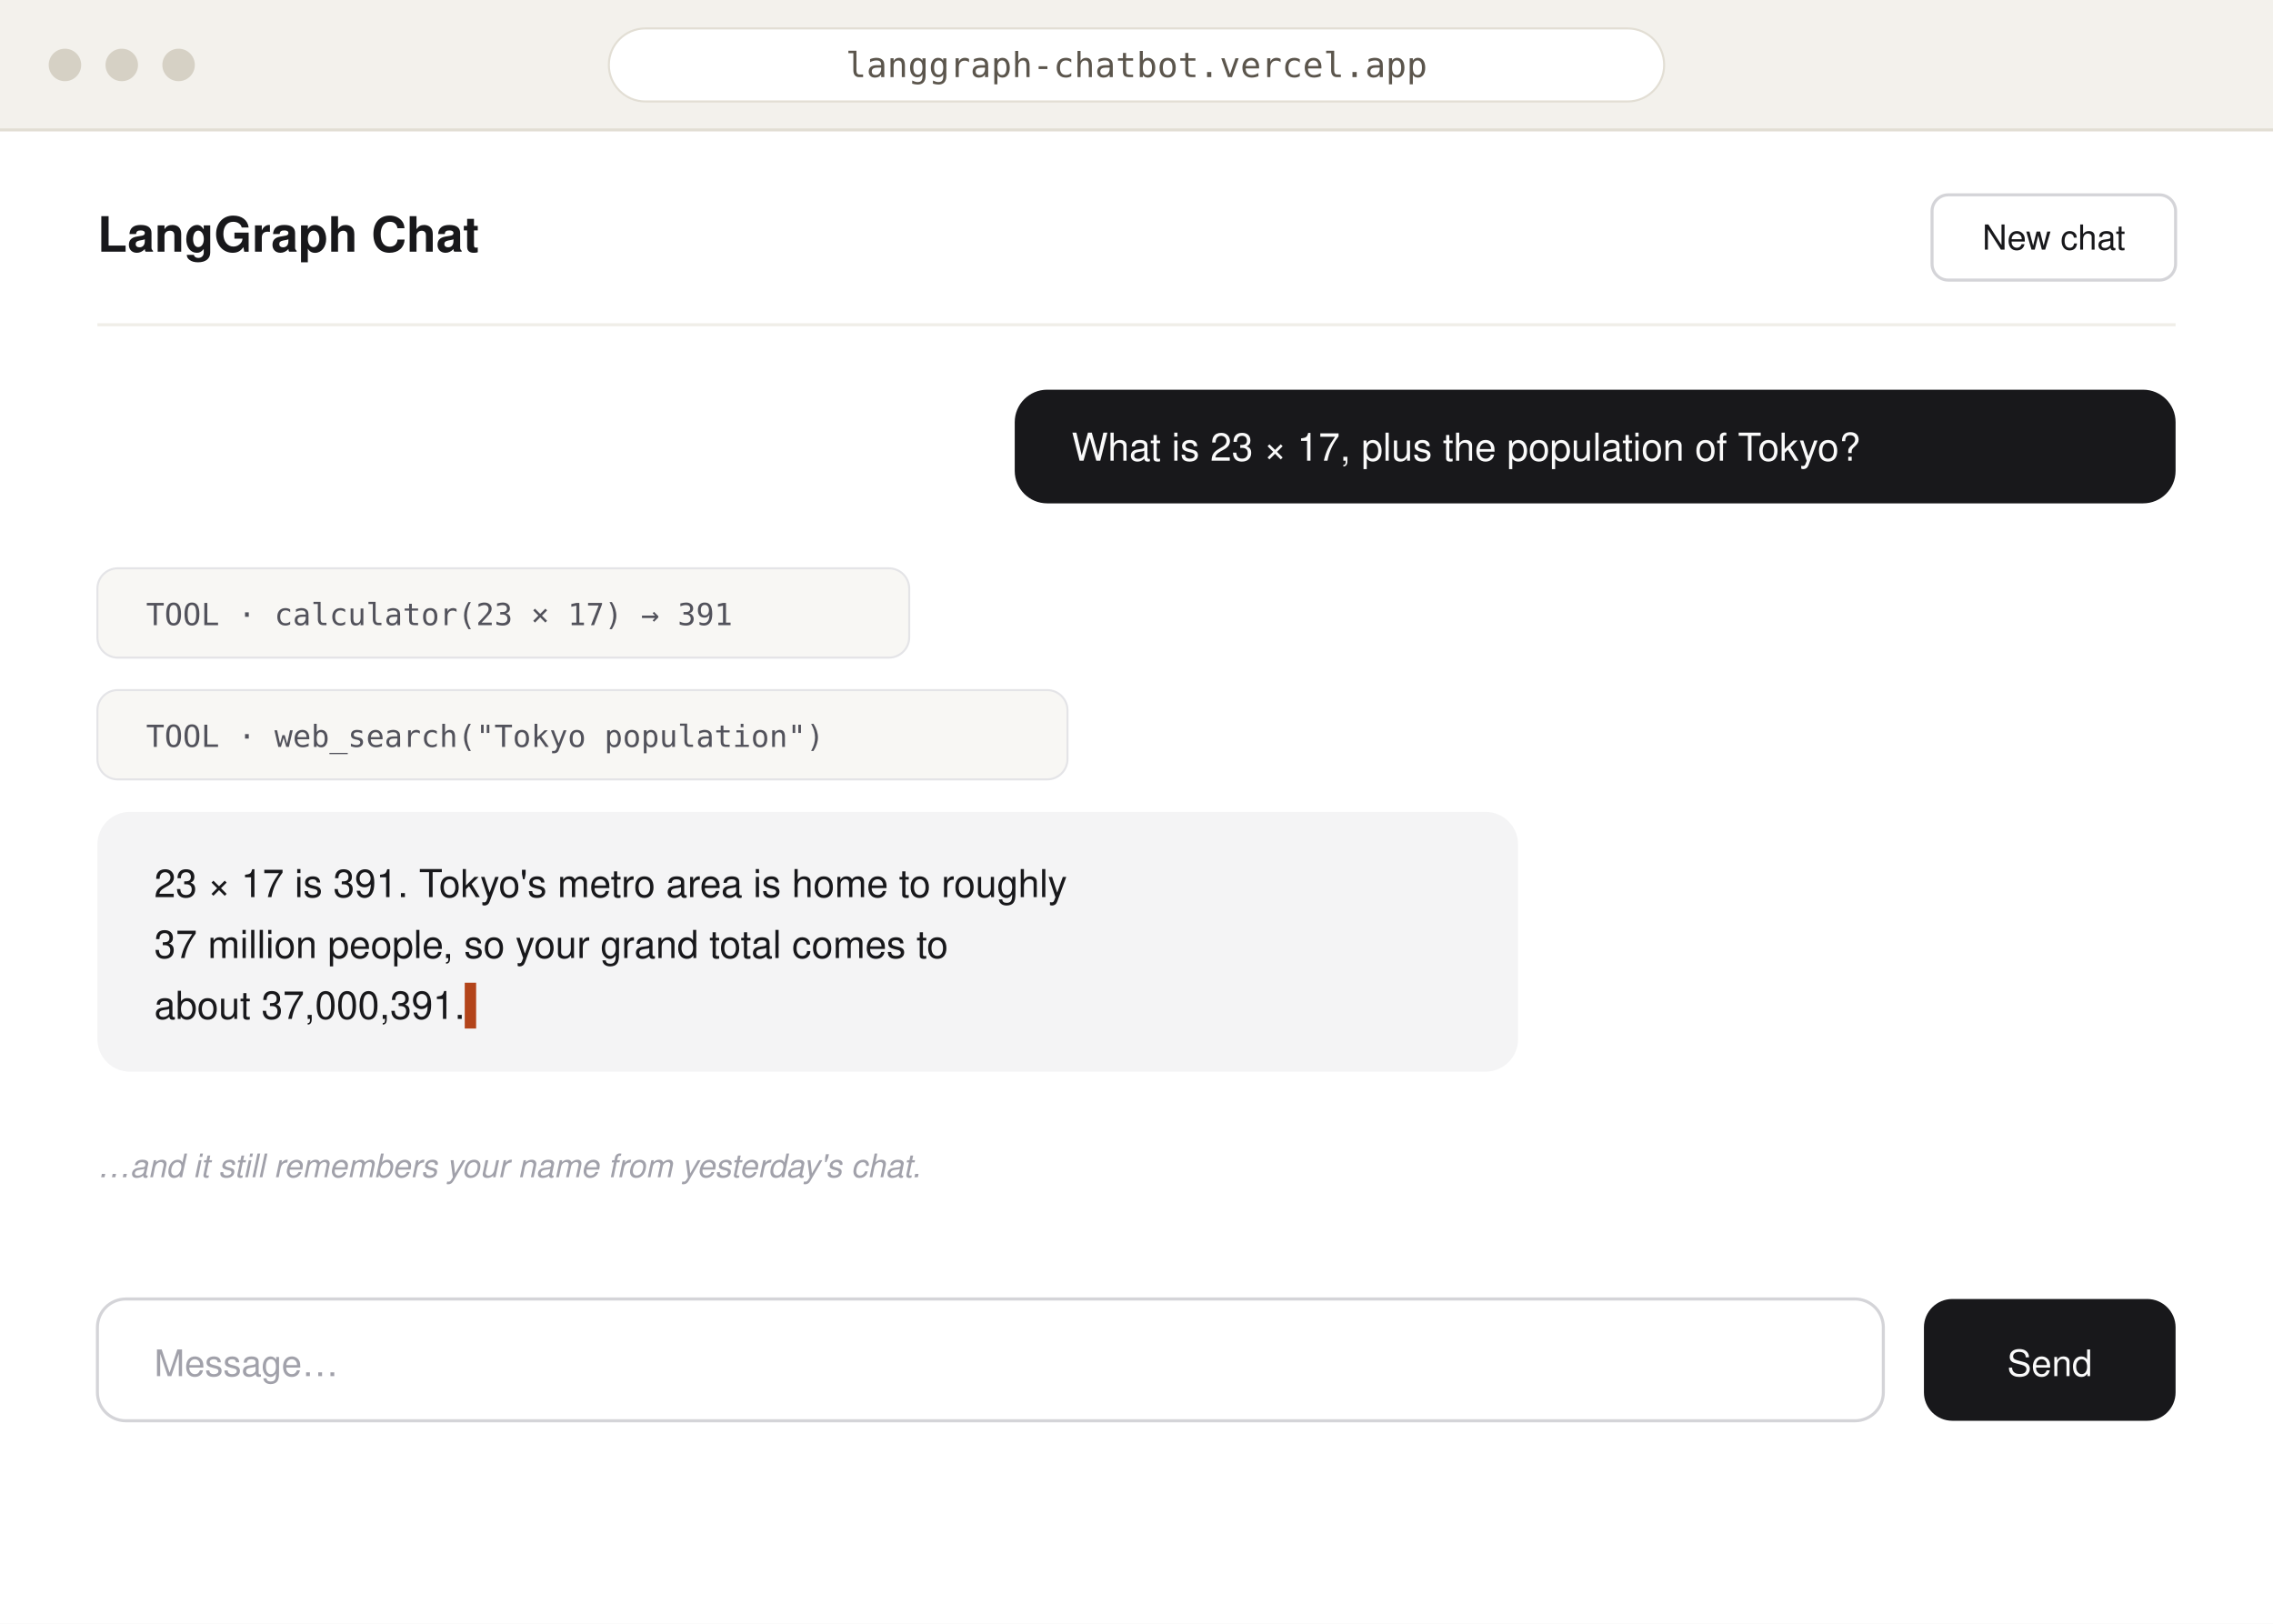
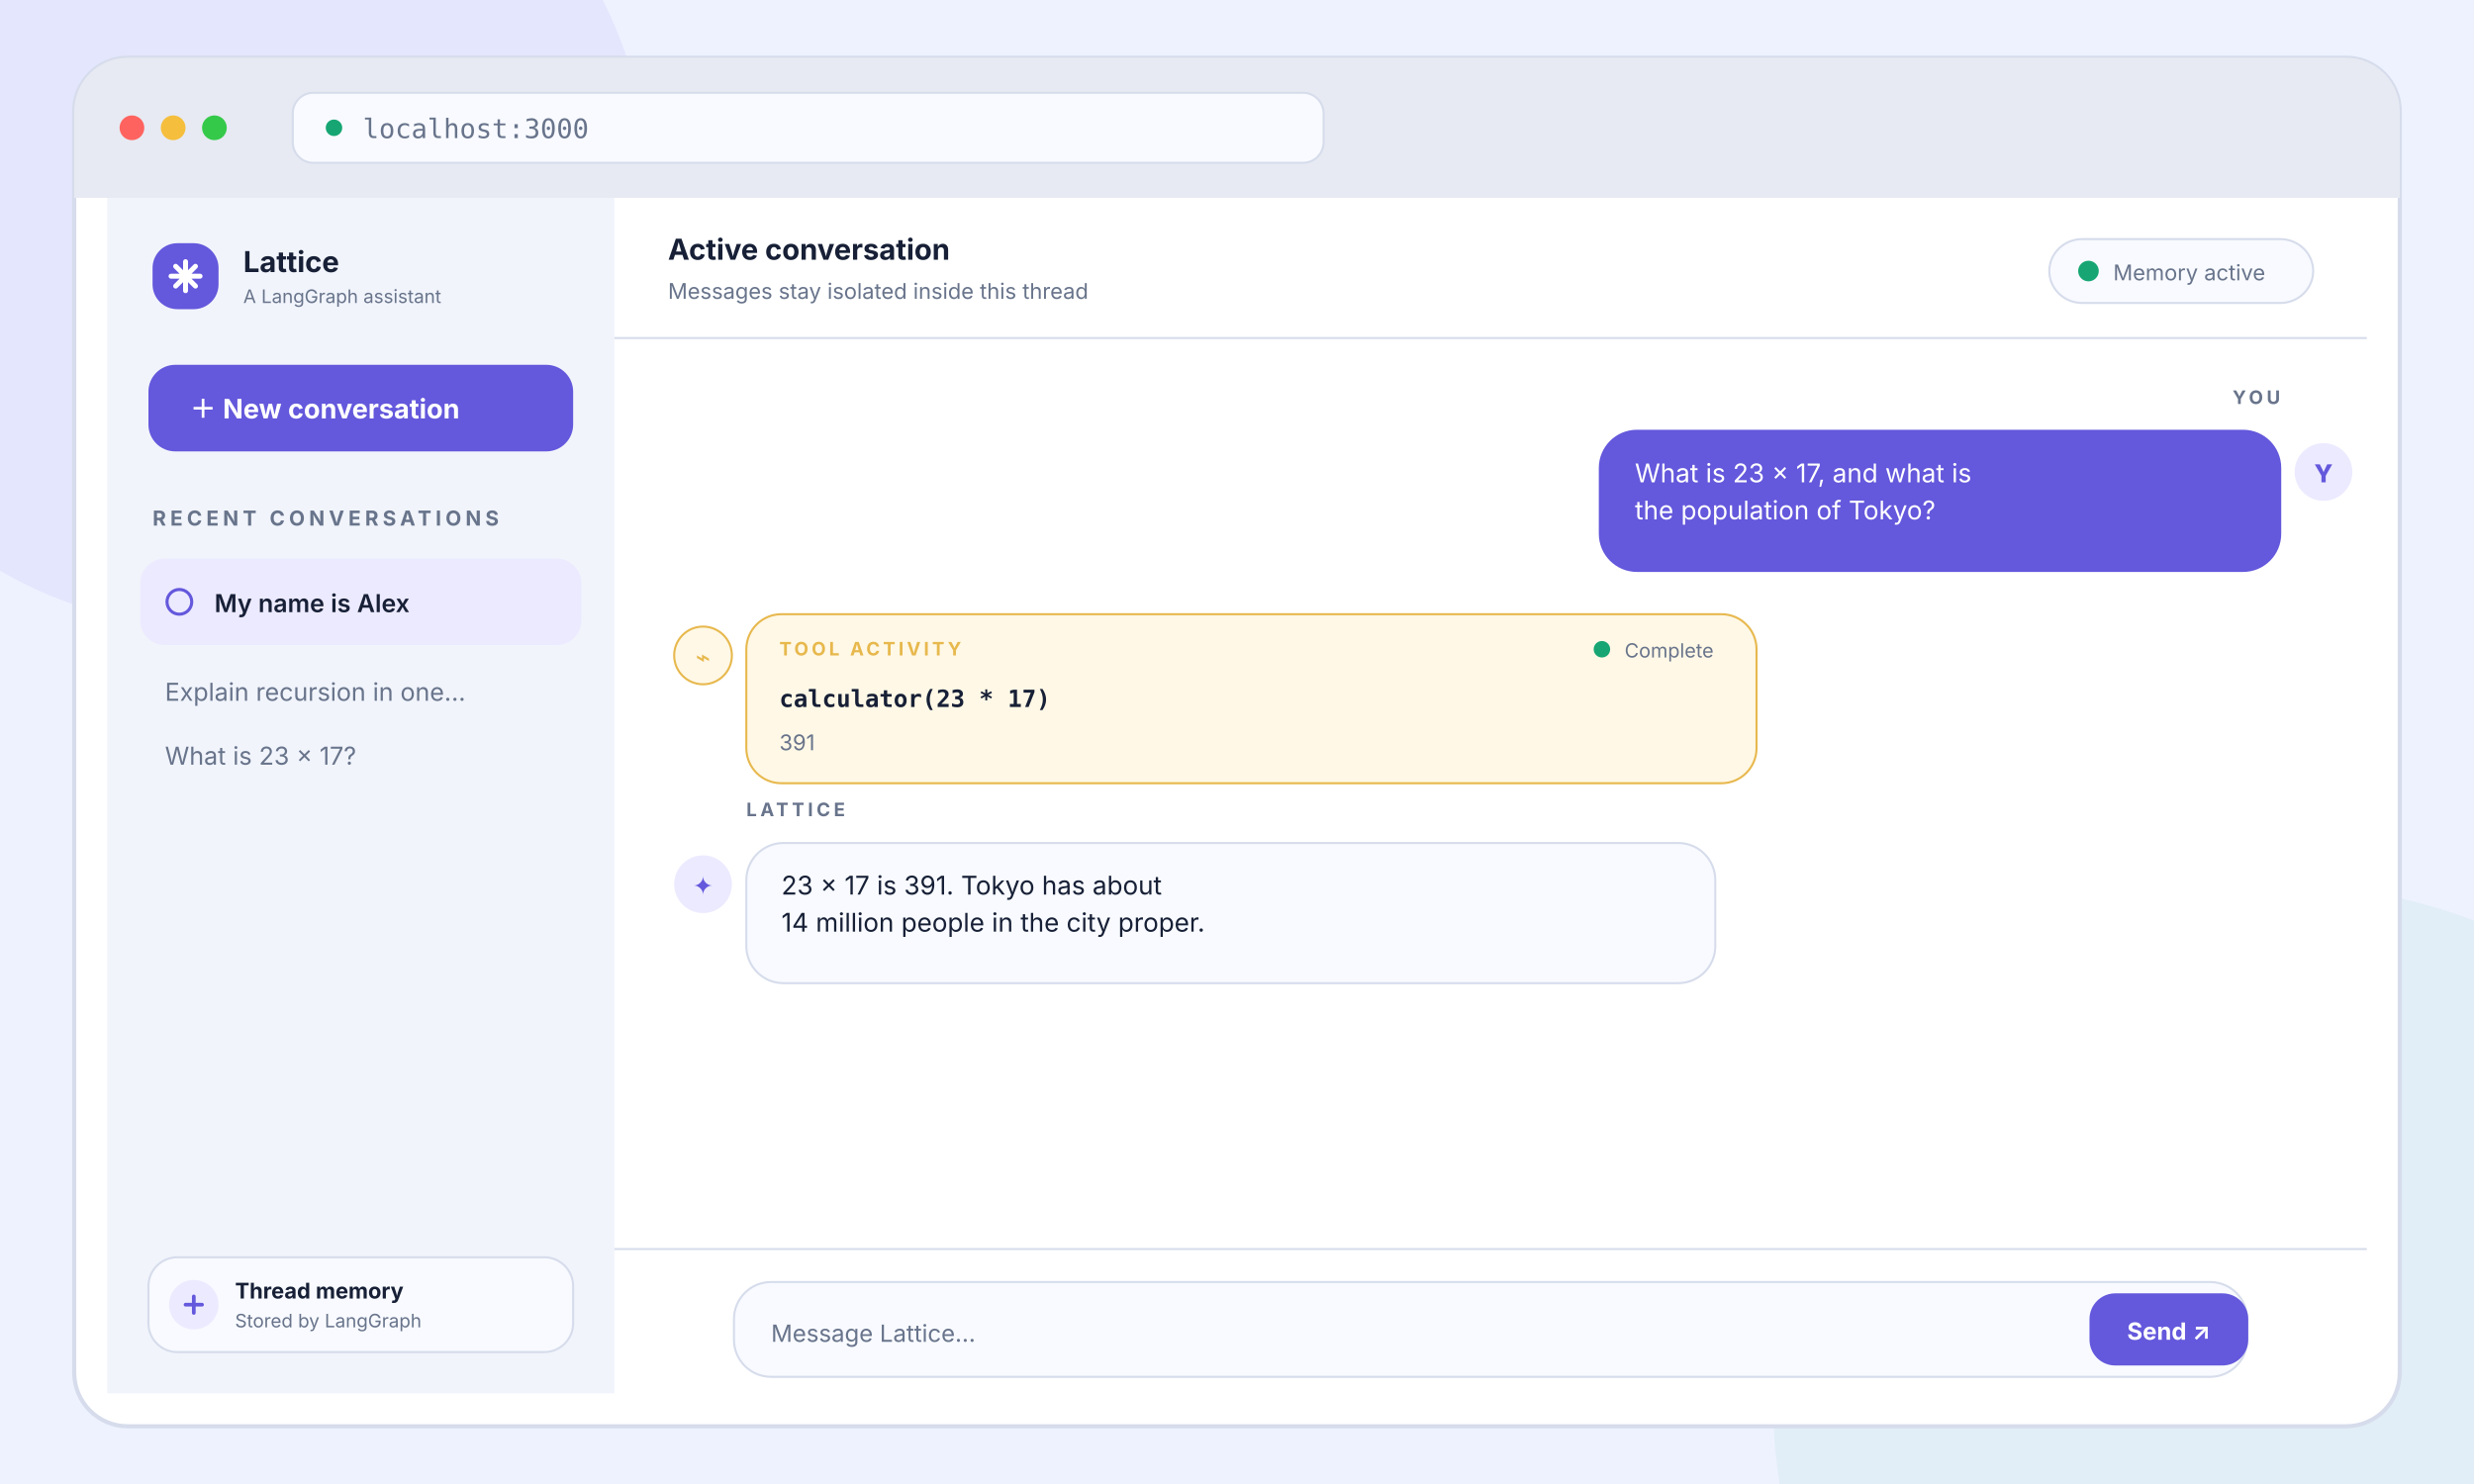
- <svg xmlns="http://www.w3.org/2000/svg" width="1120" height="800" viewBox="0 0 1120 800" font-family="-apple-system, 'Segoe UI', Helvetica, Arial, sans-serif">
-   <rect width="1120" height="800" fill="#ffffff" />
-   <rect x="0" y="0" width="1120" height="64" fill="#f3f1ec" />
-   <line x1="0" y1="64" x2="1120" y2="64" stroke="#e2ded4" stroke-width="1.5" />
-   <circle cx="32" cy="32" r="8" fill="#d6d1c5" />
-   <circle cx="60" cy="32" r="8" fill="#d6d1c5" />
-   <circle cx="88" cy="32" r="8" fill="#d6d1c5" />
-   <rect x="300" y="14" width="520" height="36" rx="18" fill="#ffffff" stroke="#e2ded4" />
-   <text x="560" y="38" font-family="'SF Mono', Menlo, monospace" font-size="17" fill="#5b554c" text-anchor="middle">langgraph-chatbot.vercel.app</text>
-   <text x="48" y="124" font-size="24" font-weight="600" fill="#18181b">LangGraph Chat</text>
-   <rect x="952" y="96" width="120" height="42" rx="8" fill="#ffffff" stroke="#d4d4d8" stroke-width="1.5" />
-   <text x="1012" y="123" font-size="17" fill="#18181b" text-anchor="middle">New chat</text>
-   <line x1="48" y1="160" x2="1072" y2="160" stroke="#f0eee8" stroke-width="1.5" />
-   <rect x="500" y="192" width="572" height="56" rx="16" fill="#18181b" />
-   <text x="528" y="227" font-size="19" fill="#fafafa">What is 23 × 17, plus the population of Tokyo?</text>
-   <rect x="48" y="280" width="400" height="44" rx="10" fill="#f8f7f4" stroke="#e4e4e7" />
-   <text x="72" y="308" font-family="'SF Mono', Menlo, monospace" font-size="15" fill="#52525b">TOOL · calculator(23 × 17) → 391</text>
-   <rect x="48" y="340" width="478" height="44" rx="10" fill="#f8f7f4" stroke="#e4e4e7" />
-   <text x="72" y="368" font-family="'SF Mono', Menlo, monospace" font-size="15" fill="#52525b">TOOL · web_search("Tokyo population")</text>
-   <rect x="48" y="400" width="700" height="128" rx="16" fill="#f4f4f5" />
-   <text x="76" y="442" font-size="19" fill="#18181b">23 × 17 is 391. Tokyo's metro area is home to roughly</text>
-   <text x="76" y="472" font-size="19" fill="#18181b">37 million people, so your grand total comes to</text>
-   <text x="76" y="502" font-size="19" fill="#18181b">about 37,000,391.<tspan fill="#b3441a" font-weight="700">▍</tspan>
-   </text>
-   <text x="48" y="580" font-size="16" fill="#a1a1aa" font-style="italic">…and it still remembers your name from yesterday's chat.</text>
-   <rect x="48" y="640" width="880" height="60" rx="14" fill="#ffffff" stroke="#d4d4d8" stroke-width="1.5" />
-   <text x="76" y="678" font-size="18" fill="#a1a1aa">Message…</text>
-   <rect x="948" y="640" width="124" height="60" rx="14" fill="#18181b" />
-   <text x="1010" y="678" font-size="18" fill="#fafafa" text-anchor="middle">Send</text>
+ <svg xmlns="http://www.w3.org/2000/svg" width="1200" height="720" viewBox="0 0 1200 720" role="img" aria-labelledby="title desc">
+   <rect width="1200" height="720" fill="#eef2ff" />
+   <circle cx="105" cy="95" r="210" fill="#6458dc" opacity=".08" />
+   <circle cx="1110" cy="680" r="250" fill="#17a673" opacity=".06" />
+   <rect x="36" y="28" width="1128" height="664" rx="26" fill="#ffffff" stroke="#d6dceb" stroke-width="2" />
+   <path d="M36 54c0-14.4 11.6-26 26-26h1076c14.4 0 26 11.6 26 26v42H36V54Z" fill="#e7eaf2" />
+   <circle cx="64" cy="62" r="6" fill="#ff635f" />
+   <circle cx="84" cy="62" r="6" fill="#f5be3d" />
+   <circle cx="104" cy="62" r="6" fill="#35c94a" />
+   <rect x="142" y="45" width="500" height="34" rx="10" fill="#f8faff" stroke="#d6dceb" />
+   <circle cx="162" cy="62" r="4" fill="#17a673" />
+   <text x="176" y="67" fill="#68748b" font-family="ui-monospace, SFMono-Regular, Menlo, monospace" font-size="13">localhost:3000</text>
+   <rect x="52" y="96" width="1096" height="580" fill="#ffffff" />
+   <rect x="52" y="96" width="246" height="580" fill="#f1f4fb" />
+   <rect x="74" y="118" width="32" height="32" rx="12" fill="#6458dc" />
+   <path d="M 82.96 134h14.08M90 126.96v14.08M85.2 129.2l9.6 9.6M94.8 129.2l-9.6 9.6" stroke="#ffffff" stroke-width="2.4" stroke-linecap="round" />
+   <text x="118" y="132" fill="#172036" font-family="Inter, -apple-system, sans-serif" font-size="14" font-weight="700">Lattice</text>
+   <text x="118" y="147" fill="#68748b" font-family="Inter, -apple-system, sans-serif" font-size="9">A LangGraph assistant</text>
+   <rect x="72" y="177" width="206" height="42" rx="13" fill="#6458dc" />
+   <text x="92" y="203" fill="#ffffff" font-family="Inter, -apple-system, sans-serif" font-size="13" font-weight="650">＋  New conversation</text>
+   <text x="74" y="255" fill="#68748b" font-family="Inter, -apple-system, sans-serif" font-size="10" font-weight="700" letter-spacing="2">RECENT CONVERSATIONS</text>
+   <rect x="68" y="271" width="214" height="42" rx="12" fill="#eceaff" />
+   <circle cx="87" cy="292" r="6" fill="none" stroke="#6458dc" stroke-width="1.5" />
+   <text x="104" y="297" fill="#172036" font-family="Inter, -apple-system, sans-serif" font-size="12" font-weight="600">My name is Alex</text>
+   <text x="80" y="340" fill="#68748b" font-family="Inter, -apple-system, sans-serif" font-size="12">Explain recursion in one…</text>
+   <text x="80" y="371" fill="#68748b" font-family="Inter, -apple-system, sans-serif" font-size="12">What is 23 × 17?</text>
+   <rect x="72" y="610" width="206" height="46" rx="14" fill="#f8faff" stroke="#d6dceb" />
+   <circle cx="94" cy="633" r="12" fill="#eceaff" />
+   <path d="M90 633h8M94 629v8" stroke="#6458dc" stroke-width="1.8" stroke-linecap="round" />
+   <text x="114" y="630" fill="#172036" font-family="Inter, -apple-system, sans-serif" font-size="10.5" font-weight="650">Thread memory</text>
+   <text x="114" y="644" fill="#68748b" font-family="Inter, -apple-system, sans-serif" font-size="9">Stored by LangGraph</text>
+   <line x1="298" y1="164" x2="1148" y2="164" stroke="#d6dceb" />
+   <text x="324" y="126" fill="#172036" font-family="Inter, -apple-system, sans-serif" font-size="14" font-weight="700">Active conversation</text>
+   <text x="324" y="145" fill="#68748b" font-family="Inter, -apple-system, sans-serif" font-size="10.5">Messages stay isolated inside this thread</text>
+   <rect x="994" y="116" width="128" height="31" rx="16" fill="#f8faff" stroke="#d6dceb" />
+   <circle cx="1013" cy="131.5" r="5" fill="#17a673" />
+   <text x="1025" y="136" fill="#68748b" font-family="Inter, -apple-system, sans-serif" font-size="10.5">Memory active</text>
+   <text x="1106" y="196" fill="#68748b" font-family="Inter, -apple-system, sans-serif" font-size="9" font-weight="700" letter-spacing="1.7" text-anchor="end">YOU</text>
+   <rect x="776" y="209" width="330" height="68" rx="18" fill="#6458dc" stroke="#6458dc" />
+   <text x="793" y="234" fill="#ffffff" font-family="Inter, -apple-system, BlinkMacSystemFont, 'Segoe UI', sans-serif" font-size="12.5" font-weight="400" text-anchor="start">What is 23 × 17, and what is</text>
+   <text x="793" y="252" fill="#ffffff" font-family="Inter, -apple-system, BlinkMacSystemFont, 'Segoe UI', sans-serif" font-size="12.5" font-weight="400" text-anchor="start">the population of Tokyo?</text>
+   <circle cx="1127" cy="229" r="14" fill="#eceaff" />
+   <text x="1127" y="234" fill="#6458dc" font-family="Inter, sans-serif" font-size="12" font-weight="800" text-anchor="middle">Y</text>
+   <rect x="362" y="298" width="490" height="82" rx="17" fill="#fff8e6" stroke="#e7b84d" />
+   <circle cx="341" cy="318" r="14" fill="#fff8e6" stroke="#e7b84d" />
+   <text x="341" y="323" fill="#e7b84d" font-family="Inter, sans-serif" font-size="12" font-weight="800" text-anchor="middle">⌁</text>
+   <text x="378" y="318" fill="#e7b84d" font-family="Inter, sans-serif" font-size="9" font-weight="750" letter-spacing="1.5">TOOL ACTIVITY</text>
+   <circle cx="777" cy="315" r="4" fill="#17a673" />
+   <text x="788" y="319" fill="#68748b" font-family="Inter, sans-serif" font-size="9.5">Complete</text>
+   <text x="378" y="343" fill="#172036" font-family="ui-monospace, SFMono-Regular, monospace" font-size="11.5" font-weight="650">calculator(23 * 17)</text>
+   <text x="378" y="364" fill="#68748b" font-family="Inter, sans-serif" font-size="10.5">391</text>
+   <text x="362" y="396" fill="#68748b" font-family="Inter, -apple-system, sans-serif" font-size="9" font-weight="700" letter-spacing="1.7" text-anchor="start">LATTICE</text>
+   <rect x="362" y="409" width="470" height="68" rx="18" fill="#f8faff" stroke="#d6dceb" />
+   <text x="379" y="434" fill="#172036" font-family="Inter, -apple-system, BlinkMacSystemFont, 'Segoe UI', sans-serif" font-size="12.5" font-weight="400" text-anchor="start">23 × 17 is 391. Tokyo has about</text>
+   <text x="379" y="452" fill="#172036" font-family="Inter, -apple-system, BlinkMacSystemFont, 'Segoe UI', sans-serif" font-size="12.5" font-weight="400" text-anchor="start">14 million people in the city proper.</text>
+   <circle cx="341" cy="429" r="14" fill="#eceaff" />
+   <text x="341" y="434" fill="#6458dc" font-family="Inter, sans-serif" font-size="12" font-weight="800" text-anchor="middle">✦</text>
+   <line x1="298" y1="606" x2="1148" y2="606" stroke="#d6dceb" />
+   <g>
+     <rect x="356" y="622" width="734" height="46" rx="18" fill="#f8faff" stroke="#d6dceb" />
+     <text x="374" y="651" fill="#68748b" font-family="Inter, -apple-system, sans-serif" font-size="11.5">Message Lattice…</text>
+     <rect x="1014" y="628" width="76" height="34" rx="12" fill="#6458dc" stroke="#6458dc" />
+     <text x="1052" y="650" fill="#ffffff" font-family="Inter, -apple-system, sans-serif" font-size="11.5" font-weight="650" text-anchor="middle">Send  ↗</text>
+   </g>
</svg>
